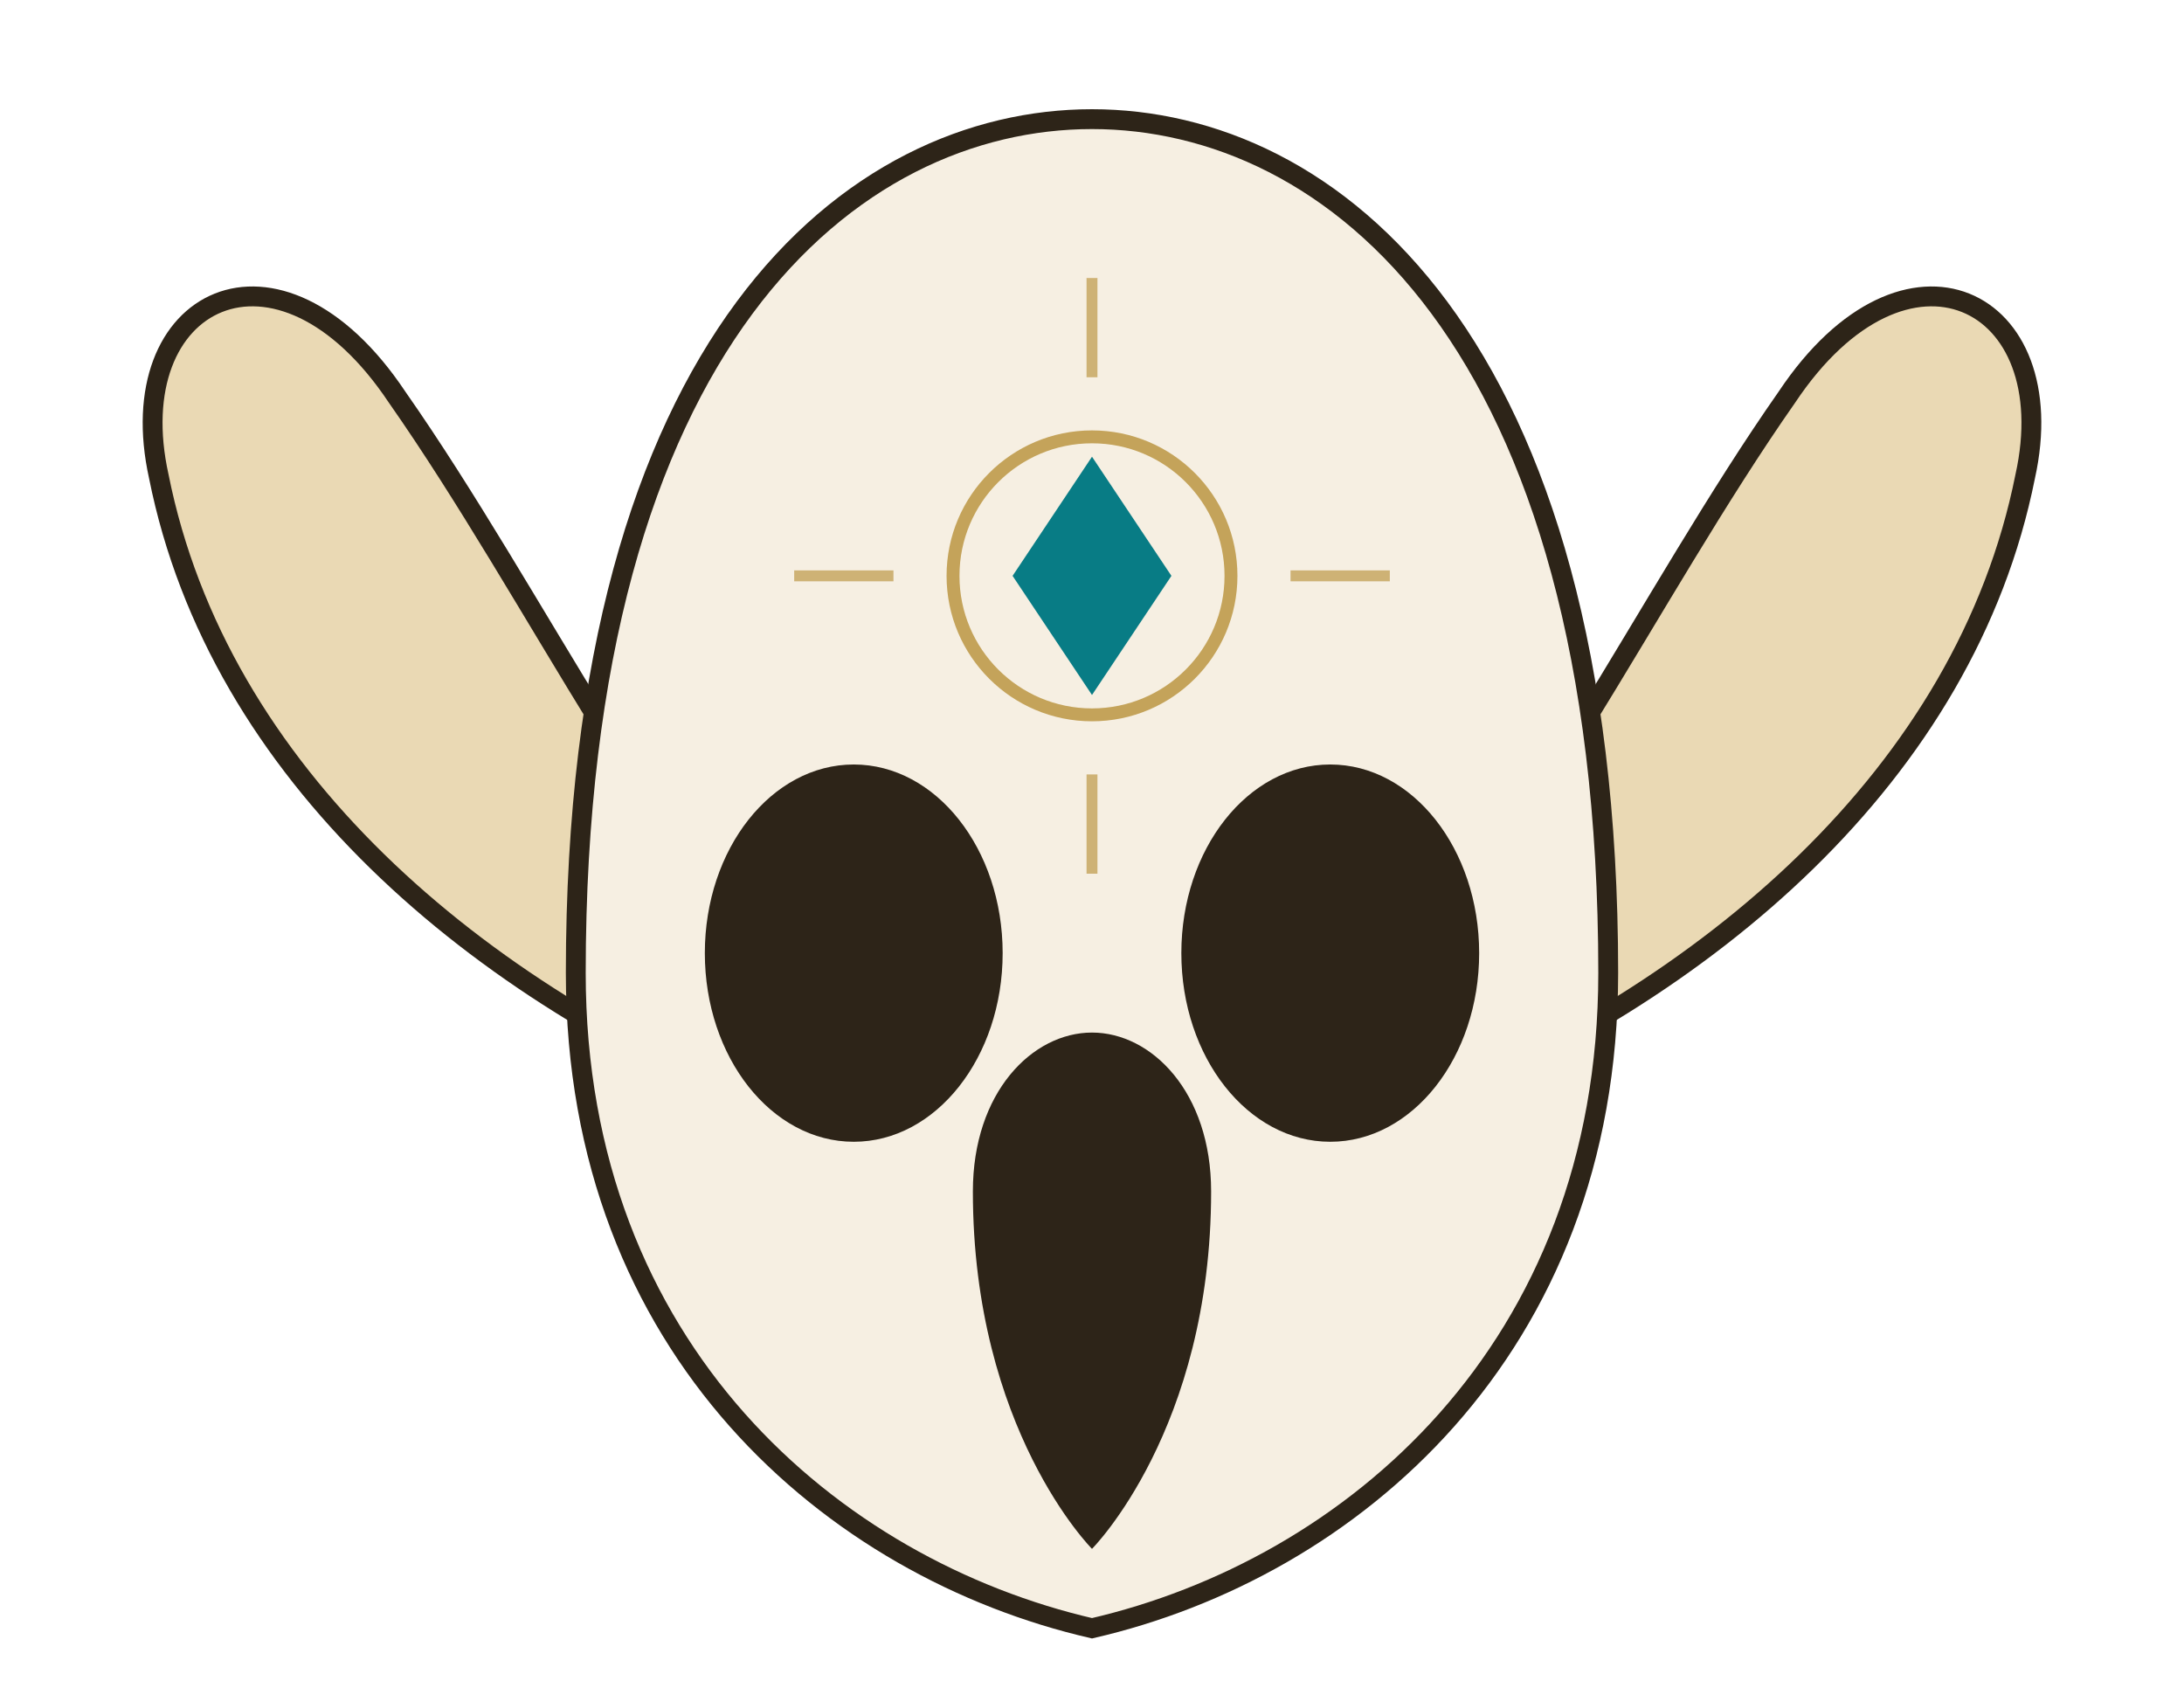
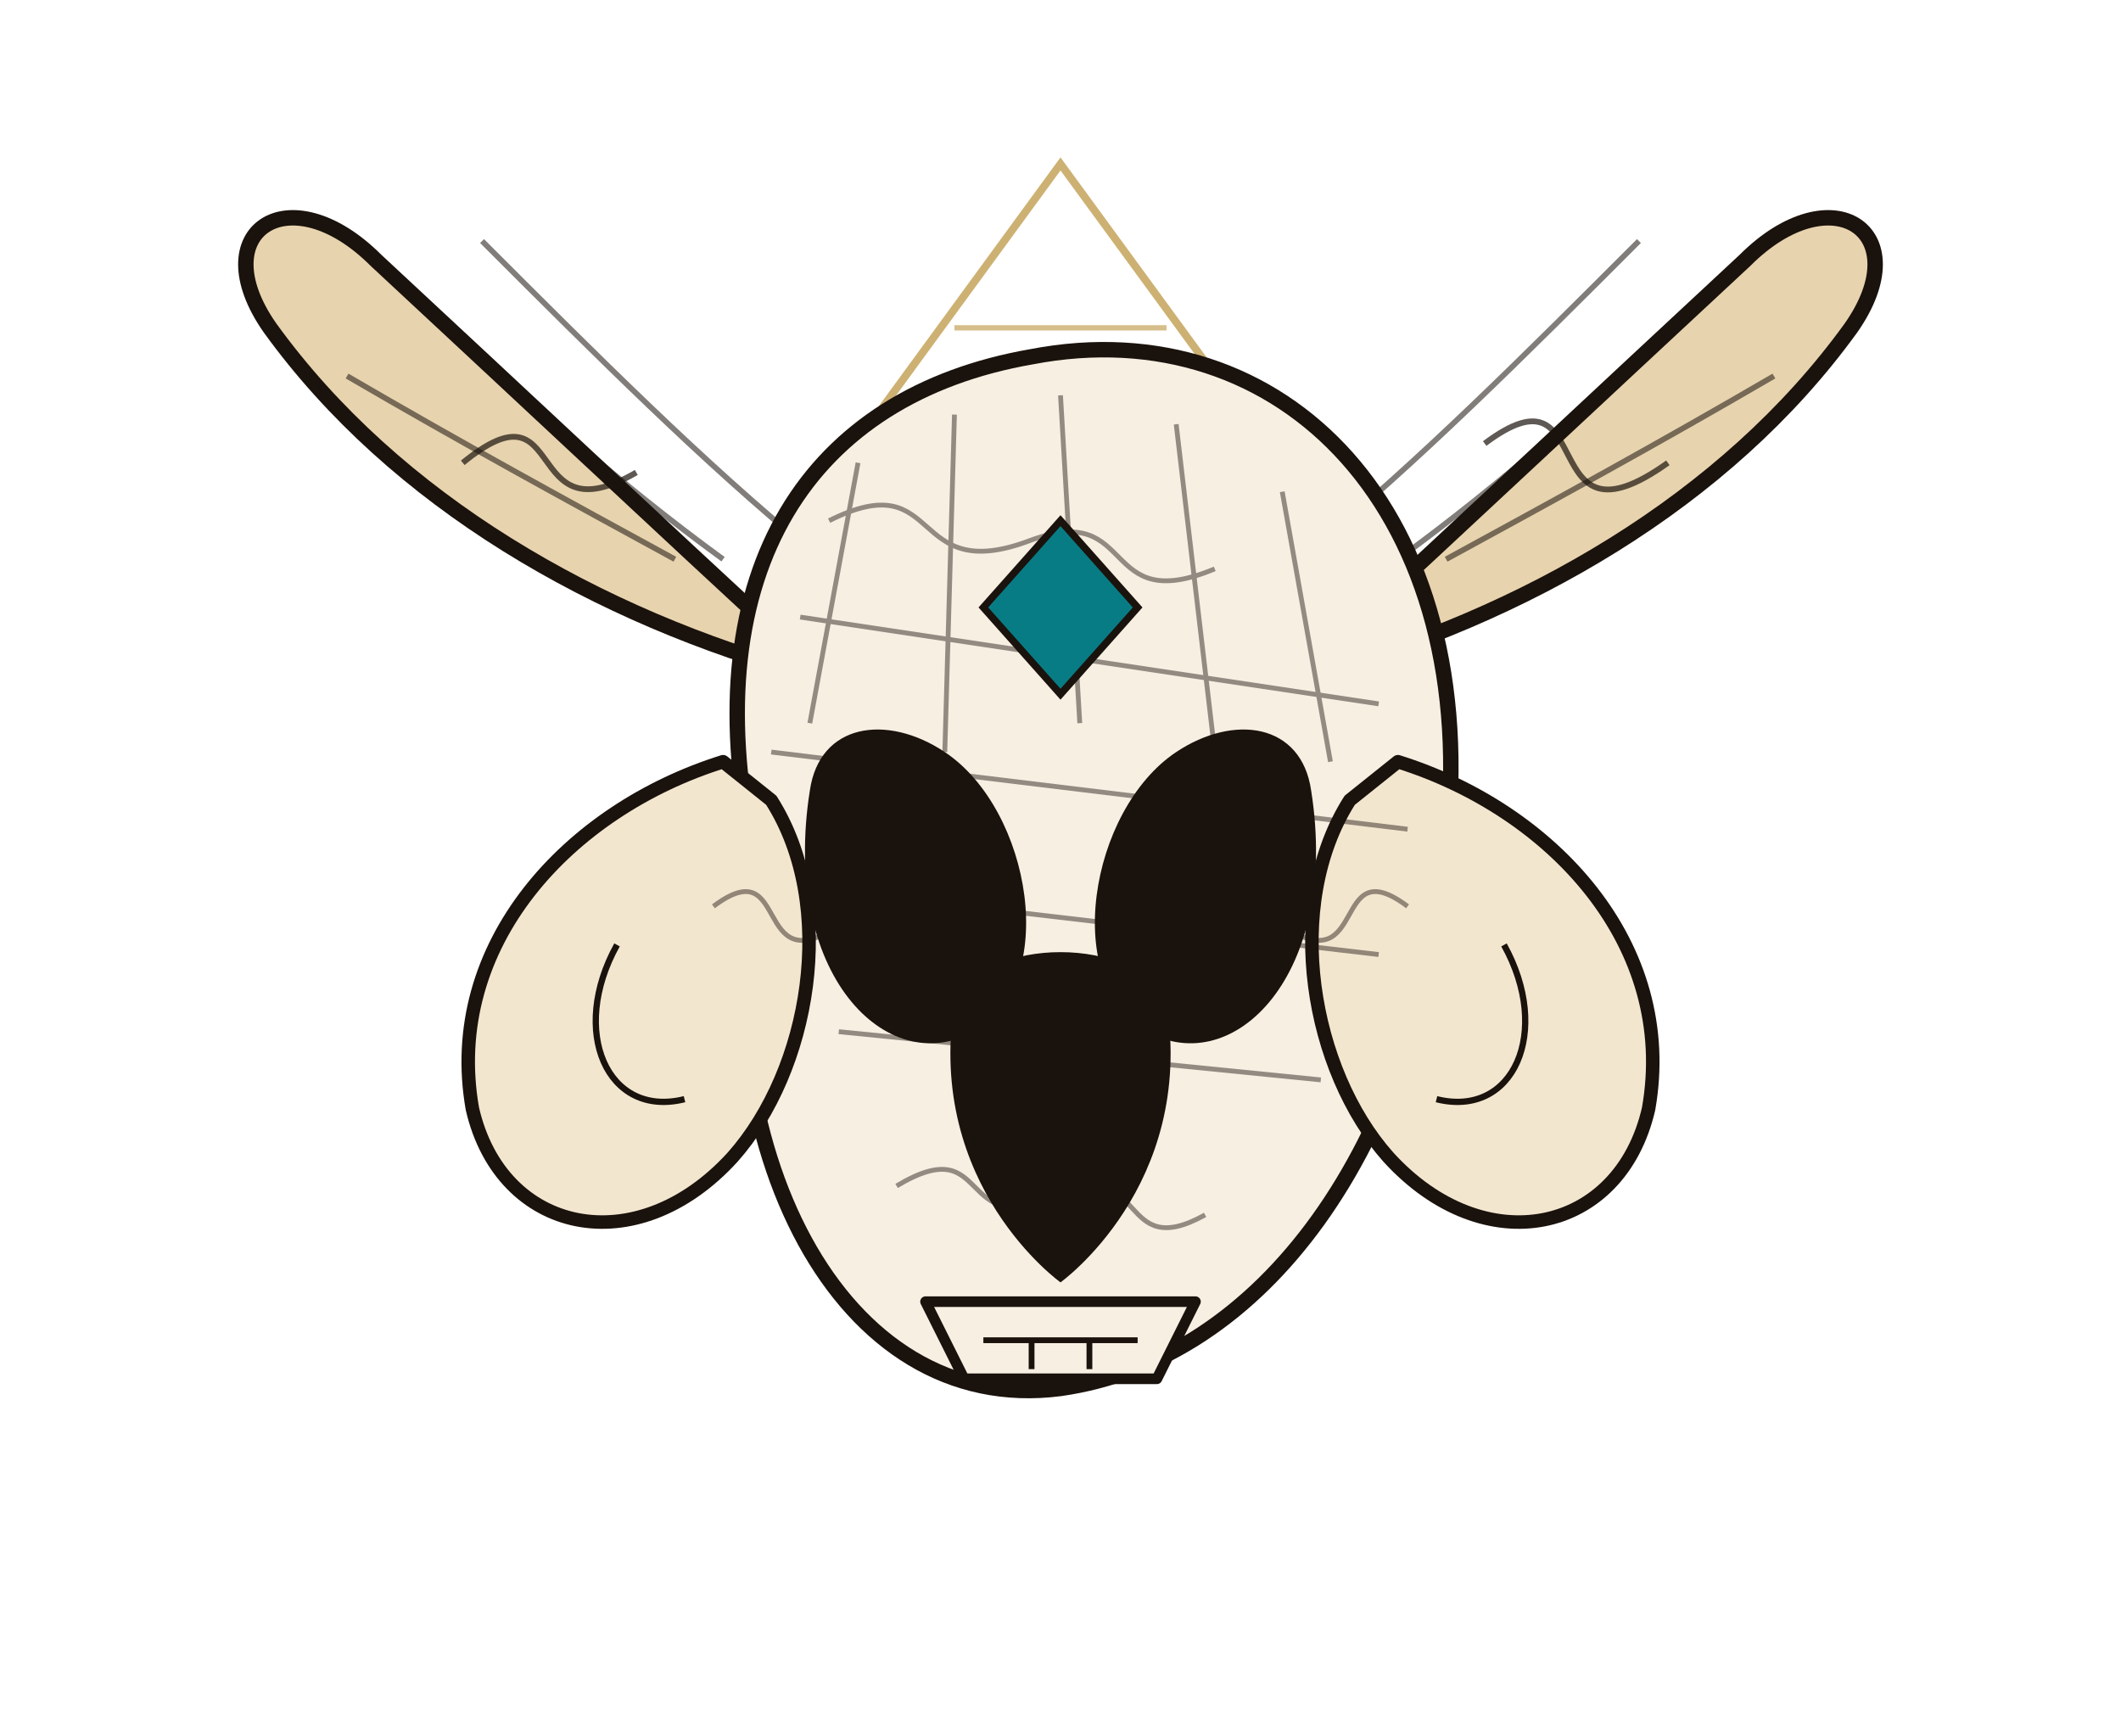
- <svg xmlns="http://www.w3.org/2000/svg" viewBox="0 0 220 170" role="presentation" focusable="false">
-   <g fill="#f6efe2" stroke="#2d2418" stroke-width="2">
-     <path d="M78 112 C48 100 22 78 16 48 C12 30 28 22 40 40 C54 60 66 86 86 108 Z" fill="#ead9b4" />
-     <path d="M142 112 C172 100 198 78 204 48 C208 30 192 22 180 40 C166 60 154 86 134 108 Z" fill="#ead9b4" />
-     <path d="M58 98 C58 34 86 12 110 12 C134 12 162 34 162 98 C162 136 136 158 110 164 C84 158 58 136 58 98Z" />
-     <ellipse cx="86" cy="96" rx="15" ry="19" fill="#2d2418" stroke="none" />
-     <ellipse cx="134" cy="96" rx="15" ry="19" fill="#2d2418" stroke="none" />
-     <path d="M98 120 C98 144 110 156 110 156 C110 156 122 144 122 120 C122 110 116 104 110 104 C104 104 98 110 98 120Z" fill="#2d2418" stroke="none" />
+ <svg xmlns="http://www.w3.org/2000/svg" viewBox="0 0 440 360" role="presentation" focusable="false">
+   <path d="M220 34 L258 86 L182 86 Z" fill="none" stroke="#c4a35a" stroke-width="1.6" opacity=".85" />
+   <path d="M198 68 H242" fill="none" stroke="#c4a35a" stroke-width="1.1" opacity=".7" />
+   <path d="M168 140 C124 128 82 104 56 68 C42 48 60 36 78 54 C106 80 138 110 164 134 Z" fill="#e7d3ae" stroke="#1a120c" stroke-width="3.2" stroke-linejoin="round" />
+   <path d="M272 140 C316 128 358 104 384 68 C398 48 380 36 362 54 C334 80 302 110 276 134 Z" fill="#e7d3ae" stroke="#1a120c" stroke-width="3.2" stroke-linejoin="round" />
+   <g fill="none" stroke="#1a120c" stroke-width="1.15" opacity=".55">
+     <path d="M86 62 C108 82 128 100 150 116" />
+     <path d="M100 50 C124 74 146 96 168 114" />
+     <path d="M72 78 C96 92 118 104 140 116" />
+     <path d="M354 62 C332 82 312 100 290 116" />
+     <path d="M340 50 C316 74 294 96 272 114" />
+     <path d="M368 78 C344 92 322 104 300 116" />
  </g>
-   <circle cx="110" cy="58" r="14" fill="none" stroke="#c4a35a" stroke-width="1.3" />
-   <path d="M110 46 L118 58 L110 70 L102 58Z" fill="#087c85" />
-   <path d="M110 28 V38 M110 78 V88 M80 58 H90 M130 58 H140" stroke="#c4a35a" stroke-width="1.1" opacity=".8" />
+   <path d="M156 176 C144 118 168 82 214 74 C266 64 308 106 300 176 C294 238 262 282 220 288 C174 294 146 238 156 176 Z" fill="#f6efe2" stroke="#1a120c" stroke-width="3.2" stroke-linejoin="round" />
+   <path d="M150 158 C118 168 92 196 98 230 C104 256 132 262 152 240 C168 222 174 188 160 166 Z" fill="#f3e6cf" stroke="#1a120c" stroke-width="2.8" stroke-linejoin="round" />
+   <path d="M290 158 C322 168 348 196 342 230 C336 256 308 262 288 240 C272 222 266 188 280 166 Z" fill="#f3e6cf" stroke="#1a120c" stroke-width="2.8" stroke-linejoin="round" />
+   <path d="M128 196 C118 214 126 232 142 228" fill="none" stroke="#1a120c" stroke-width="1.3" />
+   <path d="M312 196 C322 214 314 232 298 228" fill="none" stroke="#1a120c" stroke-width="1.3" />
+   <g fill="none" stroke="#1a120c" stroke-width="1" opacity=".45">
+     <path d="M178 96 L168 150 M198 86 L196 156 M220 82 L224 150 M244 88 L252 156 M266 102 L276 158" />
+     <path d="M166 128 L286 146 M160 156 L292 172 M166 184 L286 198 M174 214 L274 224" />
+     <path d="M172 108 C196 96 188 122 214 112 C236 104 228 128 252 118" />
+     <path d="M186 246 C206 234 198 258 220 248 C238 240 232 262 250 252" />
+     <path d="M148 188 C164 176 156 204 174 192" />
+     <path d="M292 188 C276 176 284 204 266 192" />
+   </g>
+   <path d="M168 164 C162 202 184 224 202 214 C220 204 214 168 196 156 C184 148 170 150 168 164 Z" fill="#1a120c" />
+   <path d="M272 164 C278 202 256 224 238 214 C220 204 226 168 244 156 C256 148 270 150 272 164 Z" fill="#1a120c" />
+   <path d="M198 208 C192 246 220 266 220 266 C220 266 248 246 242 208 C236 194 204 194 198 208 Z" fill="#1a120c" />
+   <path d="M192 270 H248 L240 286 H200 Z" fill="#f6efe2" stroke="#1a120c" stroke-width="2.2" stroke-linejoin="round" />
+   <path d="M204 278 H236 M214 278 V284 M226 278 V284" fill="none" stroke="#1a120c" stroke-width="1.2" />
+   <path d="M220 108 L236 126 L220 144 L204 126 Z" fill="#087c85" stroke="#1a120c" stroke-width="1.5" />
+   <path d="M96 96 C118 78 108 112 132 98" fill="none" stroke="#1a120c" stroke-width="1.2" opacity=".7" />
+   <path d="M308 92 C332 74 318 116 346 96" fill="none" stroke="#1a120c" stroke-width="1.2" opacity=".7" />
</svg>
